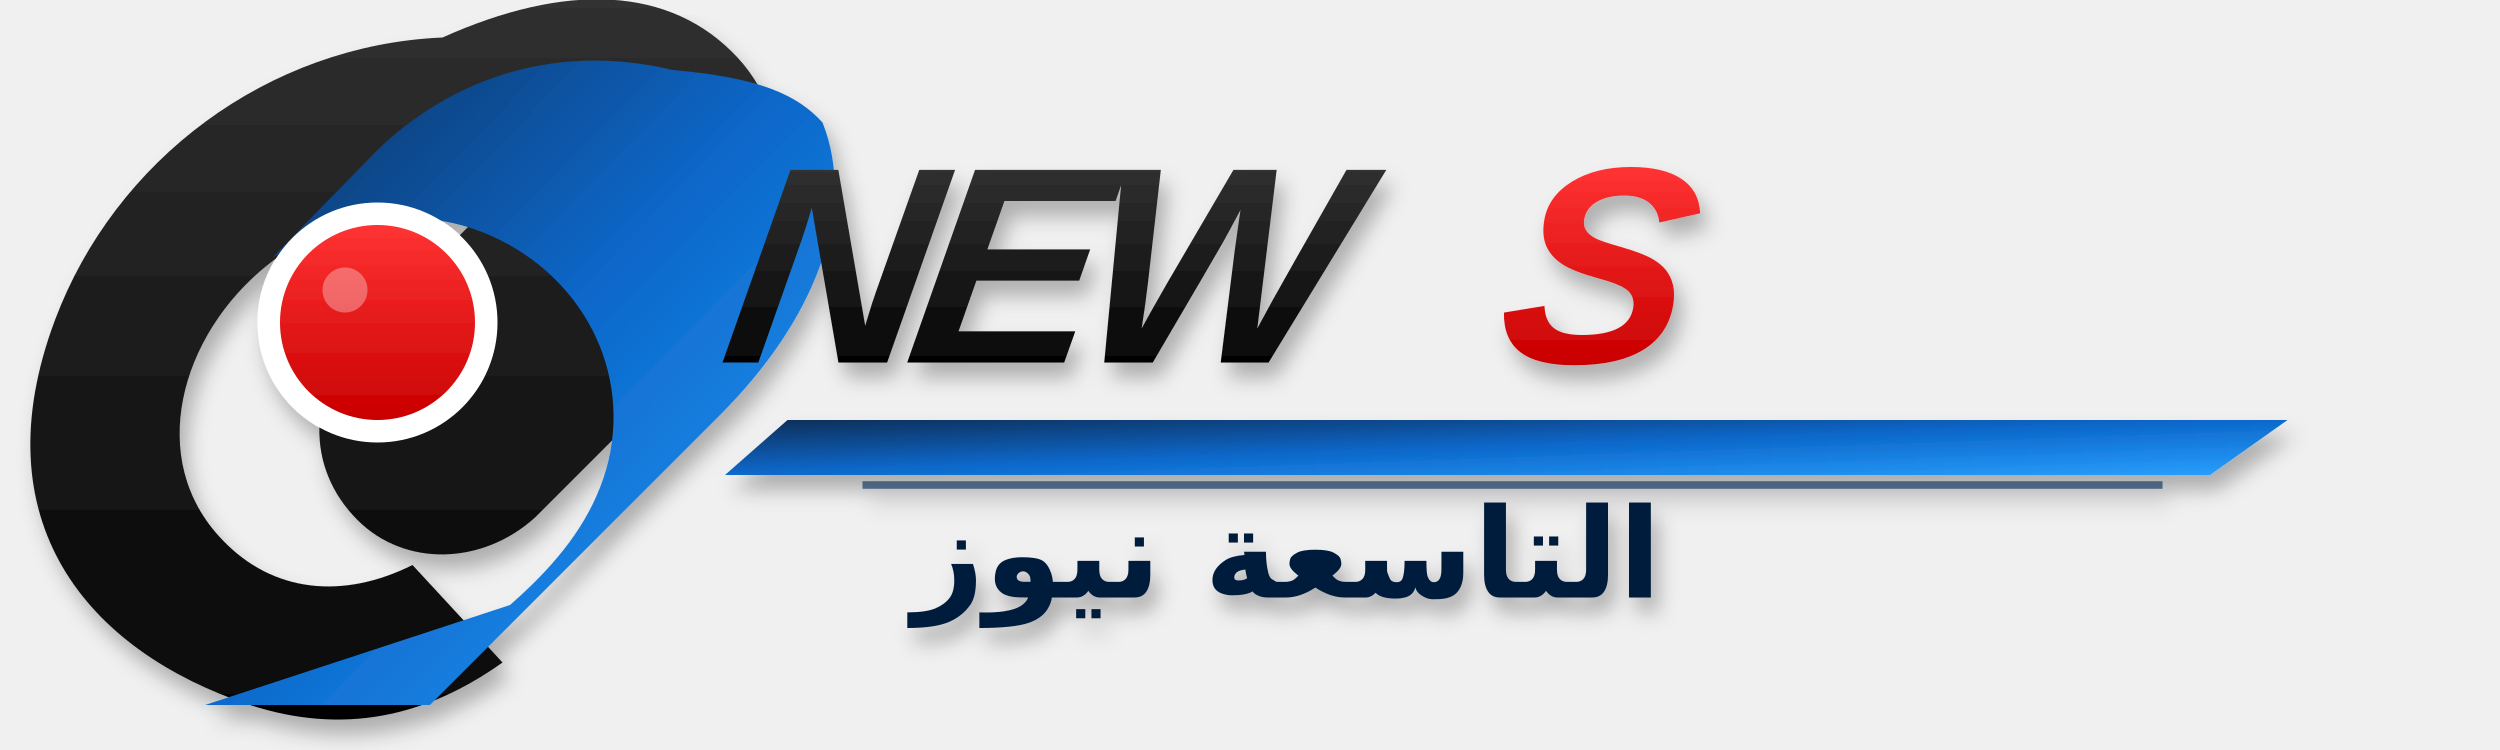
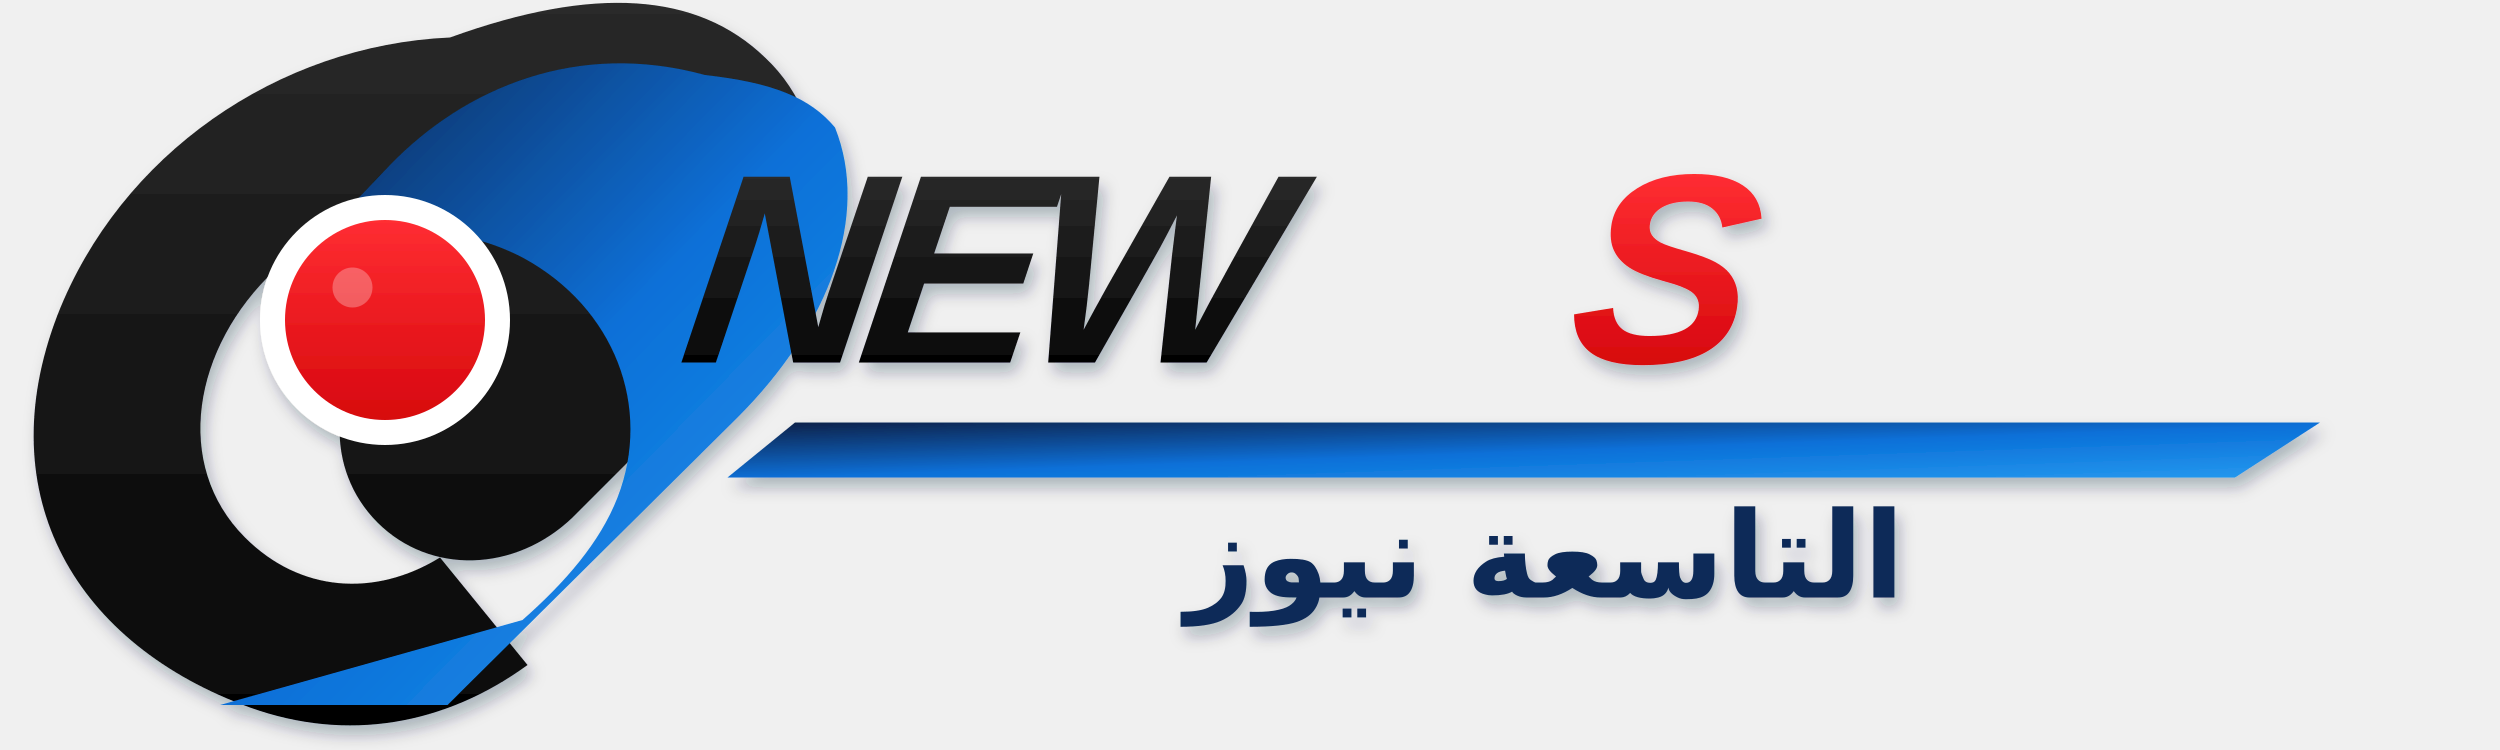
- <svg xmlns="http://www.w3.org/2000/svg" viewBox="0 0 1000 300" role="img" aria-labelledby="t d">
+ <svg xmlns="http://www.w3.org/2000/svg" viewBox="0 0 1000 300" role="img" aria-labelledby="title desc">
  <defs>
-     <linearGradient id="b" x1="0" y1="0" x2="1" y2="1">
-       <stop stop-color="#0b2e57" />
-       <stop offset=".48" stop-color="#0b67c9" />
-       <stop offset="1" stop-color="#29a0ff" />
+     <linearGradient id="blue" x1="0" y1="0" x2="1" y2="1">
+       <stop stop-color="#071f45" />
+       <stop offset=".52" stop-color="#0a70d8" />
+       <stop offset="1" stop-color="#2699ef" />
    </linearGradient>
-     <linearGradient id="k" x1="0" y1="0" x2="0" y2="1">
-       <stop stop-color="#303030" />
+     <linearGradient id="black" x1="0" y1="0" x2="0" y2="1">
+       <stop stop-color="#292929" />
      <stop offset="1" stop-color="#050505" />
    </linearGradient>
-     <linearGradient id="r" x1="0" y1="0" x2="0" y2="1">
-       <stop stop-color="#ff3333" />
-       <stop offset="1" stop-color="#c90000" />
+     <linearGradient id="red" x1="0" y1="0" x2="0" y2="1">
+       <stop stop-color="#ff2d32" />
+       <stop offset="1" stop-color="#d7080e" />
    </linearGradient>
-     <filter id="s" x="-20%" y="-20%" width="150%" height="160%">
-       <feDropShadow dx="3" dy="6" stdDeviation="4" flood-opacity=".28" />
+     <filter id="shadow" x="-10%" y="-15%" width="125%" height="140%">
+       <feDropShadow dx="2" dy="4" stdDeviation="3" flood-color="#001a38" flood-opacity=".28" />
    </filter>
  </defs>
-   <g filter="url(#s)">
-     <path d="M177 15c-70 3-131 49-155 113-30 80 12 132 78 154 37 12 70 5 101-17l-36-39c-28 14-56 11-76-10-31-32-17-82 18-110 25-20 54-27 83-18l-46 46c-21 22-22 53-1 74 19 19 50 18 71-1l73-73c32-32 34-83 8-111-27-29-69-30-118-8z" fill="url(#k)" />
-     <path d="M269 28c-50-12-93 6-121 35l-39 40c31-18 63-21 91-7 38 19 55 61 40 99-7 18-20 33-36 47L82 282h90l116-116c38-38 55-82 41-117-10-11-25-18-60-21z" fill="url(#b)" />
-     <circle cx="151" cy="129" r="48" fill="#fff" />
-     <circle cx="151" cy="129" r="39" fill="url(#r)" />
-     <circle cx="138" cy="116" r="9" fill="#fff" opacity=".32" />
-     <g transform="skewX(-9)">
-       <text x="310" y="145" font-family="Arial,sans-serif" font-size="112" font-style="italic" font-weight="900" letter-spacing="-7" fill="url(#k)">NEW</text>
-       <text x="620" y="145" font-family="Arial,sans-serif" font-size="112" font-style="italic" font-weight="900" letter-spacing="-7" fill="url(#r)">S</text>
+   <g filter="url(#shadow)">
+     <path d="M180 15C111 18 48 62 23 126c-28 73 8 132 77 157 39 14 78 7 111-17l-35-43c-26 16-56 14-78-8-29-29-21-76 12-107 25-24 56-32 89-22l-46 46c-22 22-23 56-2 77 21 21 55 20 78-2l70-70c35-35 37-86 7-114-27-26-68-29-126-8z" fill="url(#black)" />
+     <path d="M282 30c-51-14-96 5-126 36l-40 42c31-18 64-20 93-5 37 20 52 60 38 96-7 18-21 34-38 49L88 282h91l116-115c37-37 53-81 39-116-10-12-25-18-52-21z" fill="url(#blue)" />
+     <circle cx="154" cy="128" r="50" fill="#fff" />
+     <circle cx="154" cy="128" r="40" fill="url(#red)" />
+     <circle cx="141" cy="115" r="8" fill="#fff" opacity=".28" />
+     <g transform="skewX(-8)">
+       <text x="410" y="145" text-anchor="middle" font-family="Arial,sans-serif" font-size="108" font-style="italic" font-weight="900" letter-spacing="-7" fill="url(#black)">NEW</text>
+       <text x="682" y="145" text-anchor="middle" font-family="Arial,sans-serif" font-size="108" font-style="italic" font-weight="900" letter-spacing="-7" fill="url(#red)">S</text>
    </g>
-     <path d="M315 168h600l-31 22H290z" fill="url(#b)" />
-     <path d="M345 194h520" stroke="#0a2d58" stroke-width="3" opacity=".65" />
-     <text x="365" y="239" font-family="Tahoma,Arial,sans-serif" font-size="50" font-weight="900" fill="#061d3d">التاسعة نيوز</text>
+     <path d="M318 169h610l-34 22H291z" fill="url(#blue)" />
+     <text x="618" y="239" text-anchor="middle" direction="rtl" unicode-bidi="plaintext" font-family="Tahoma,Arial,sans-serif" font-size="48" font-weight="900" fill="#092b58">التاسعة نيوز</text>
  </g>
</svg>
